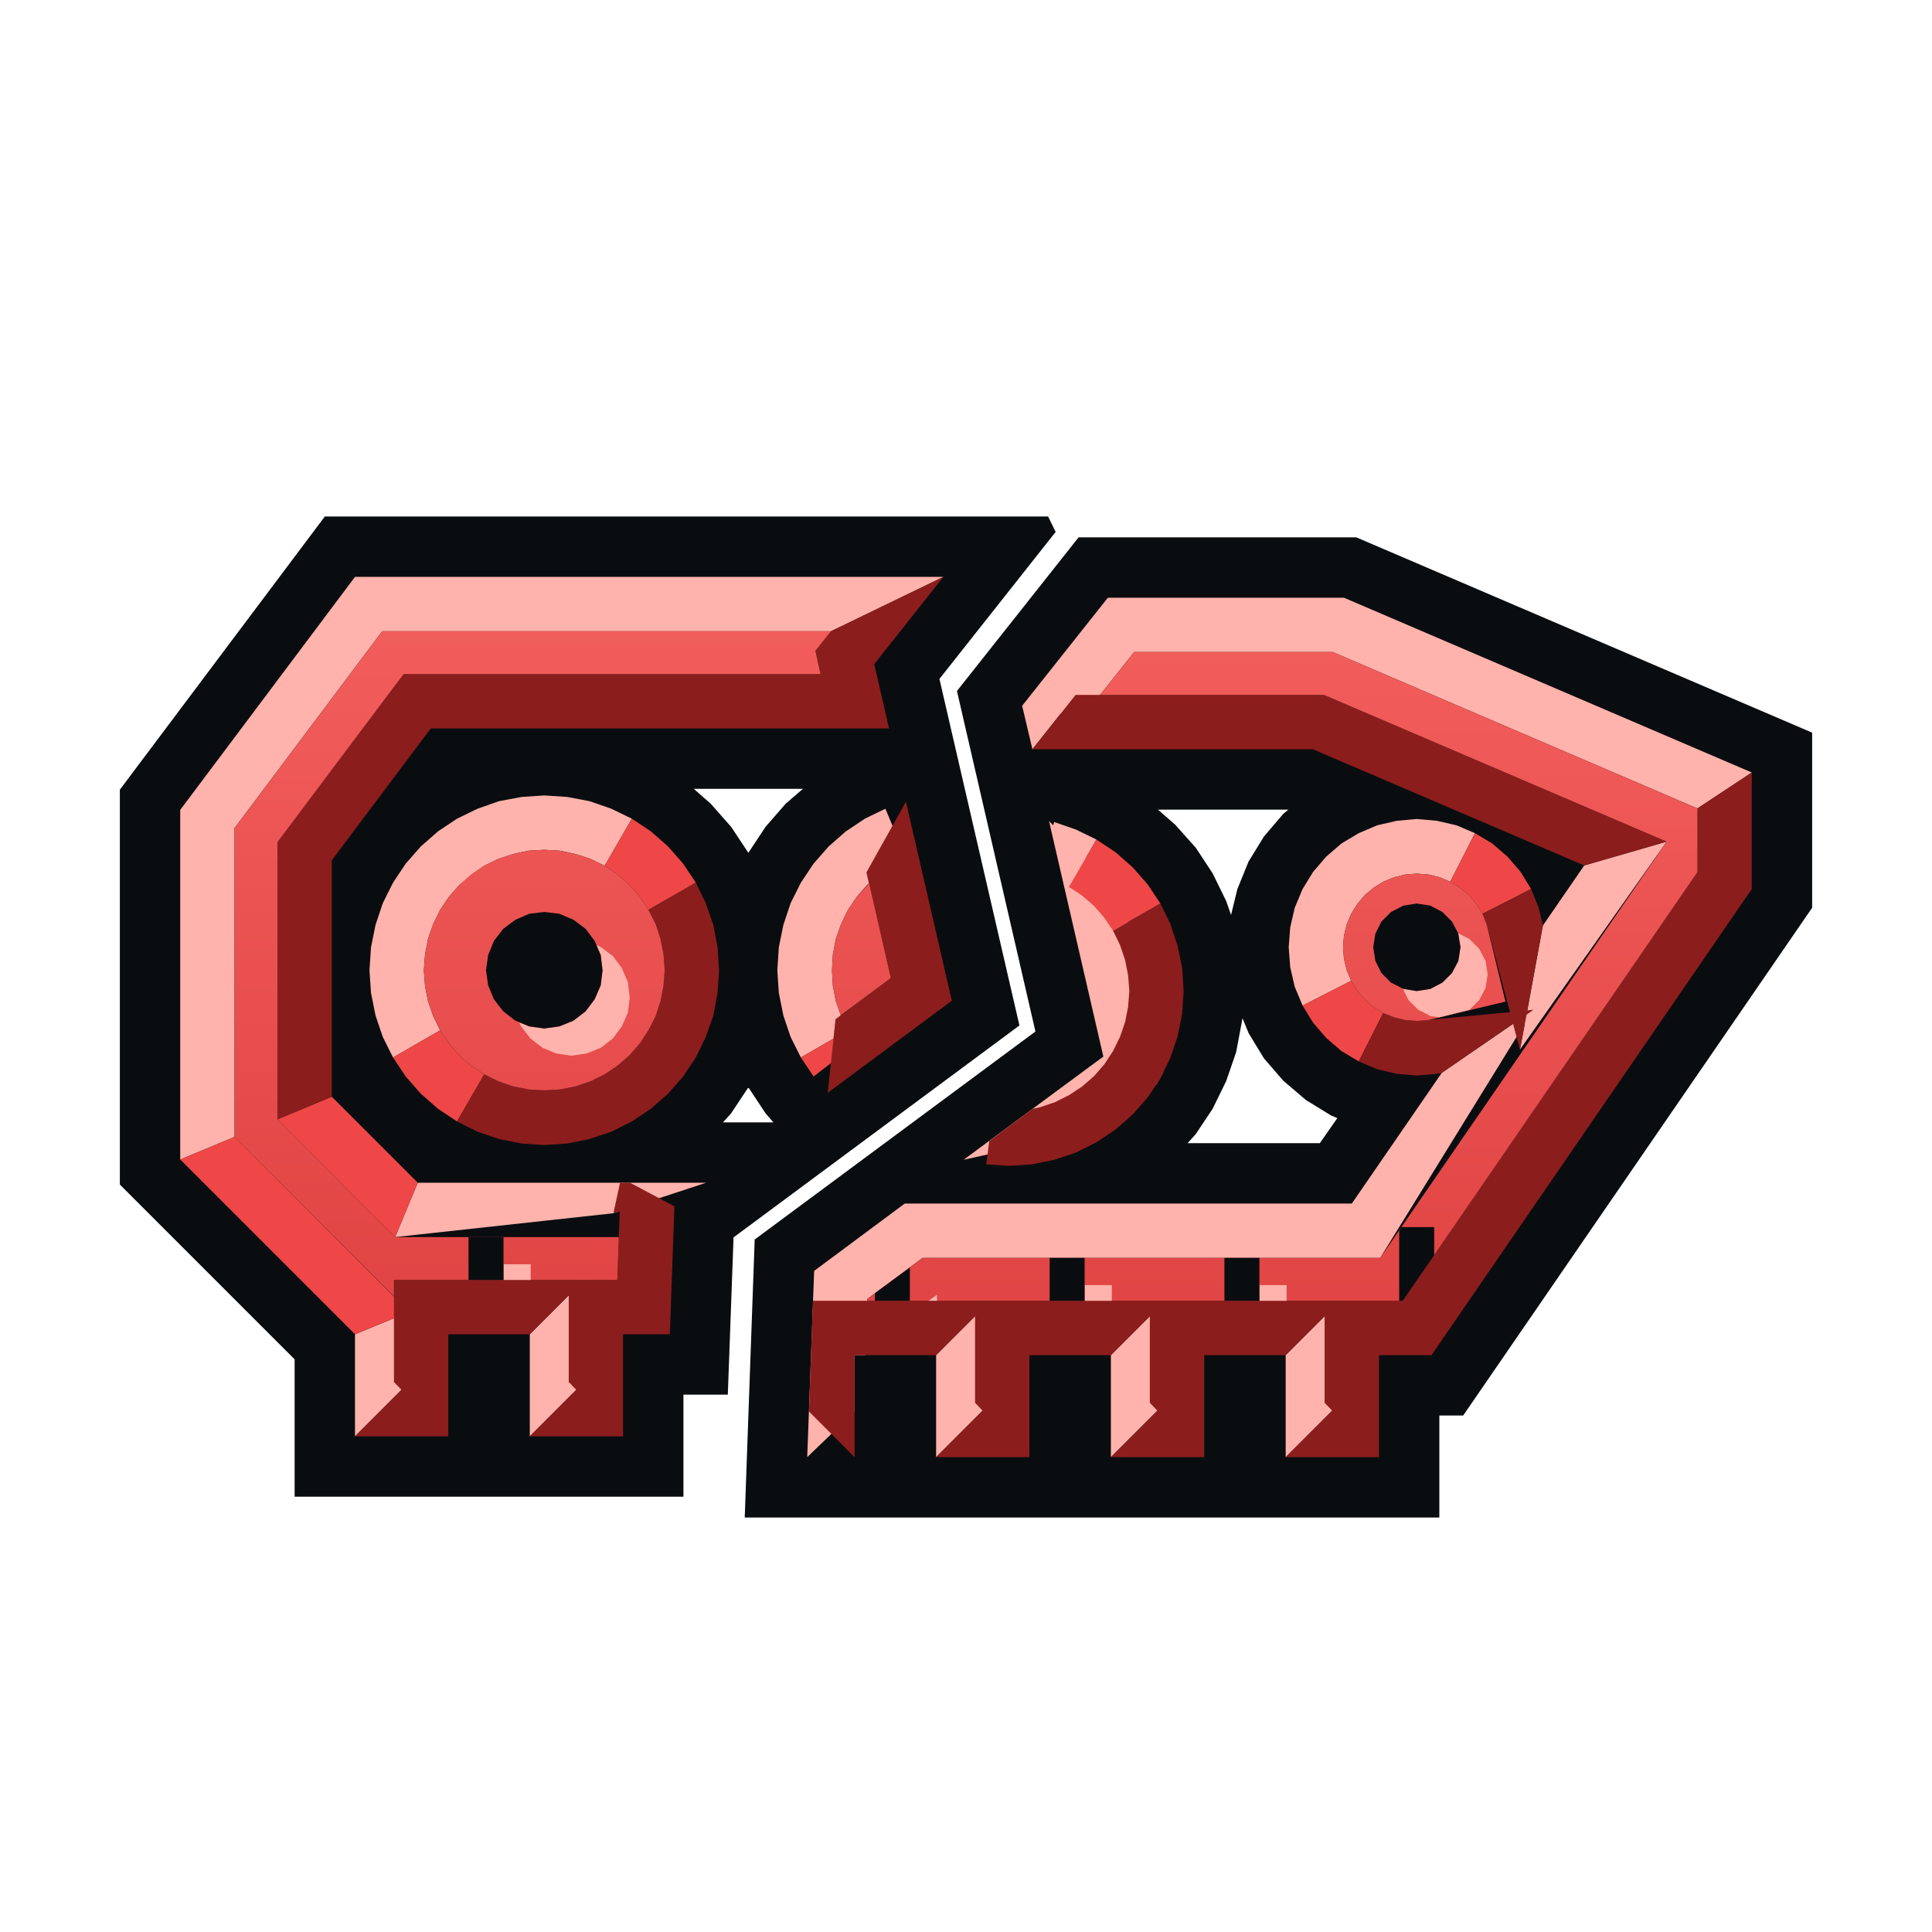
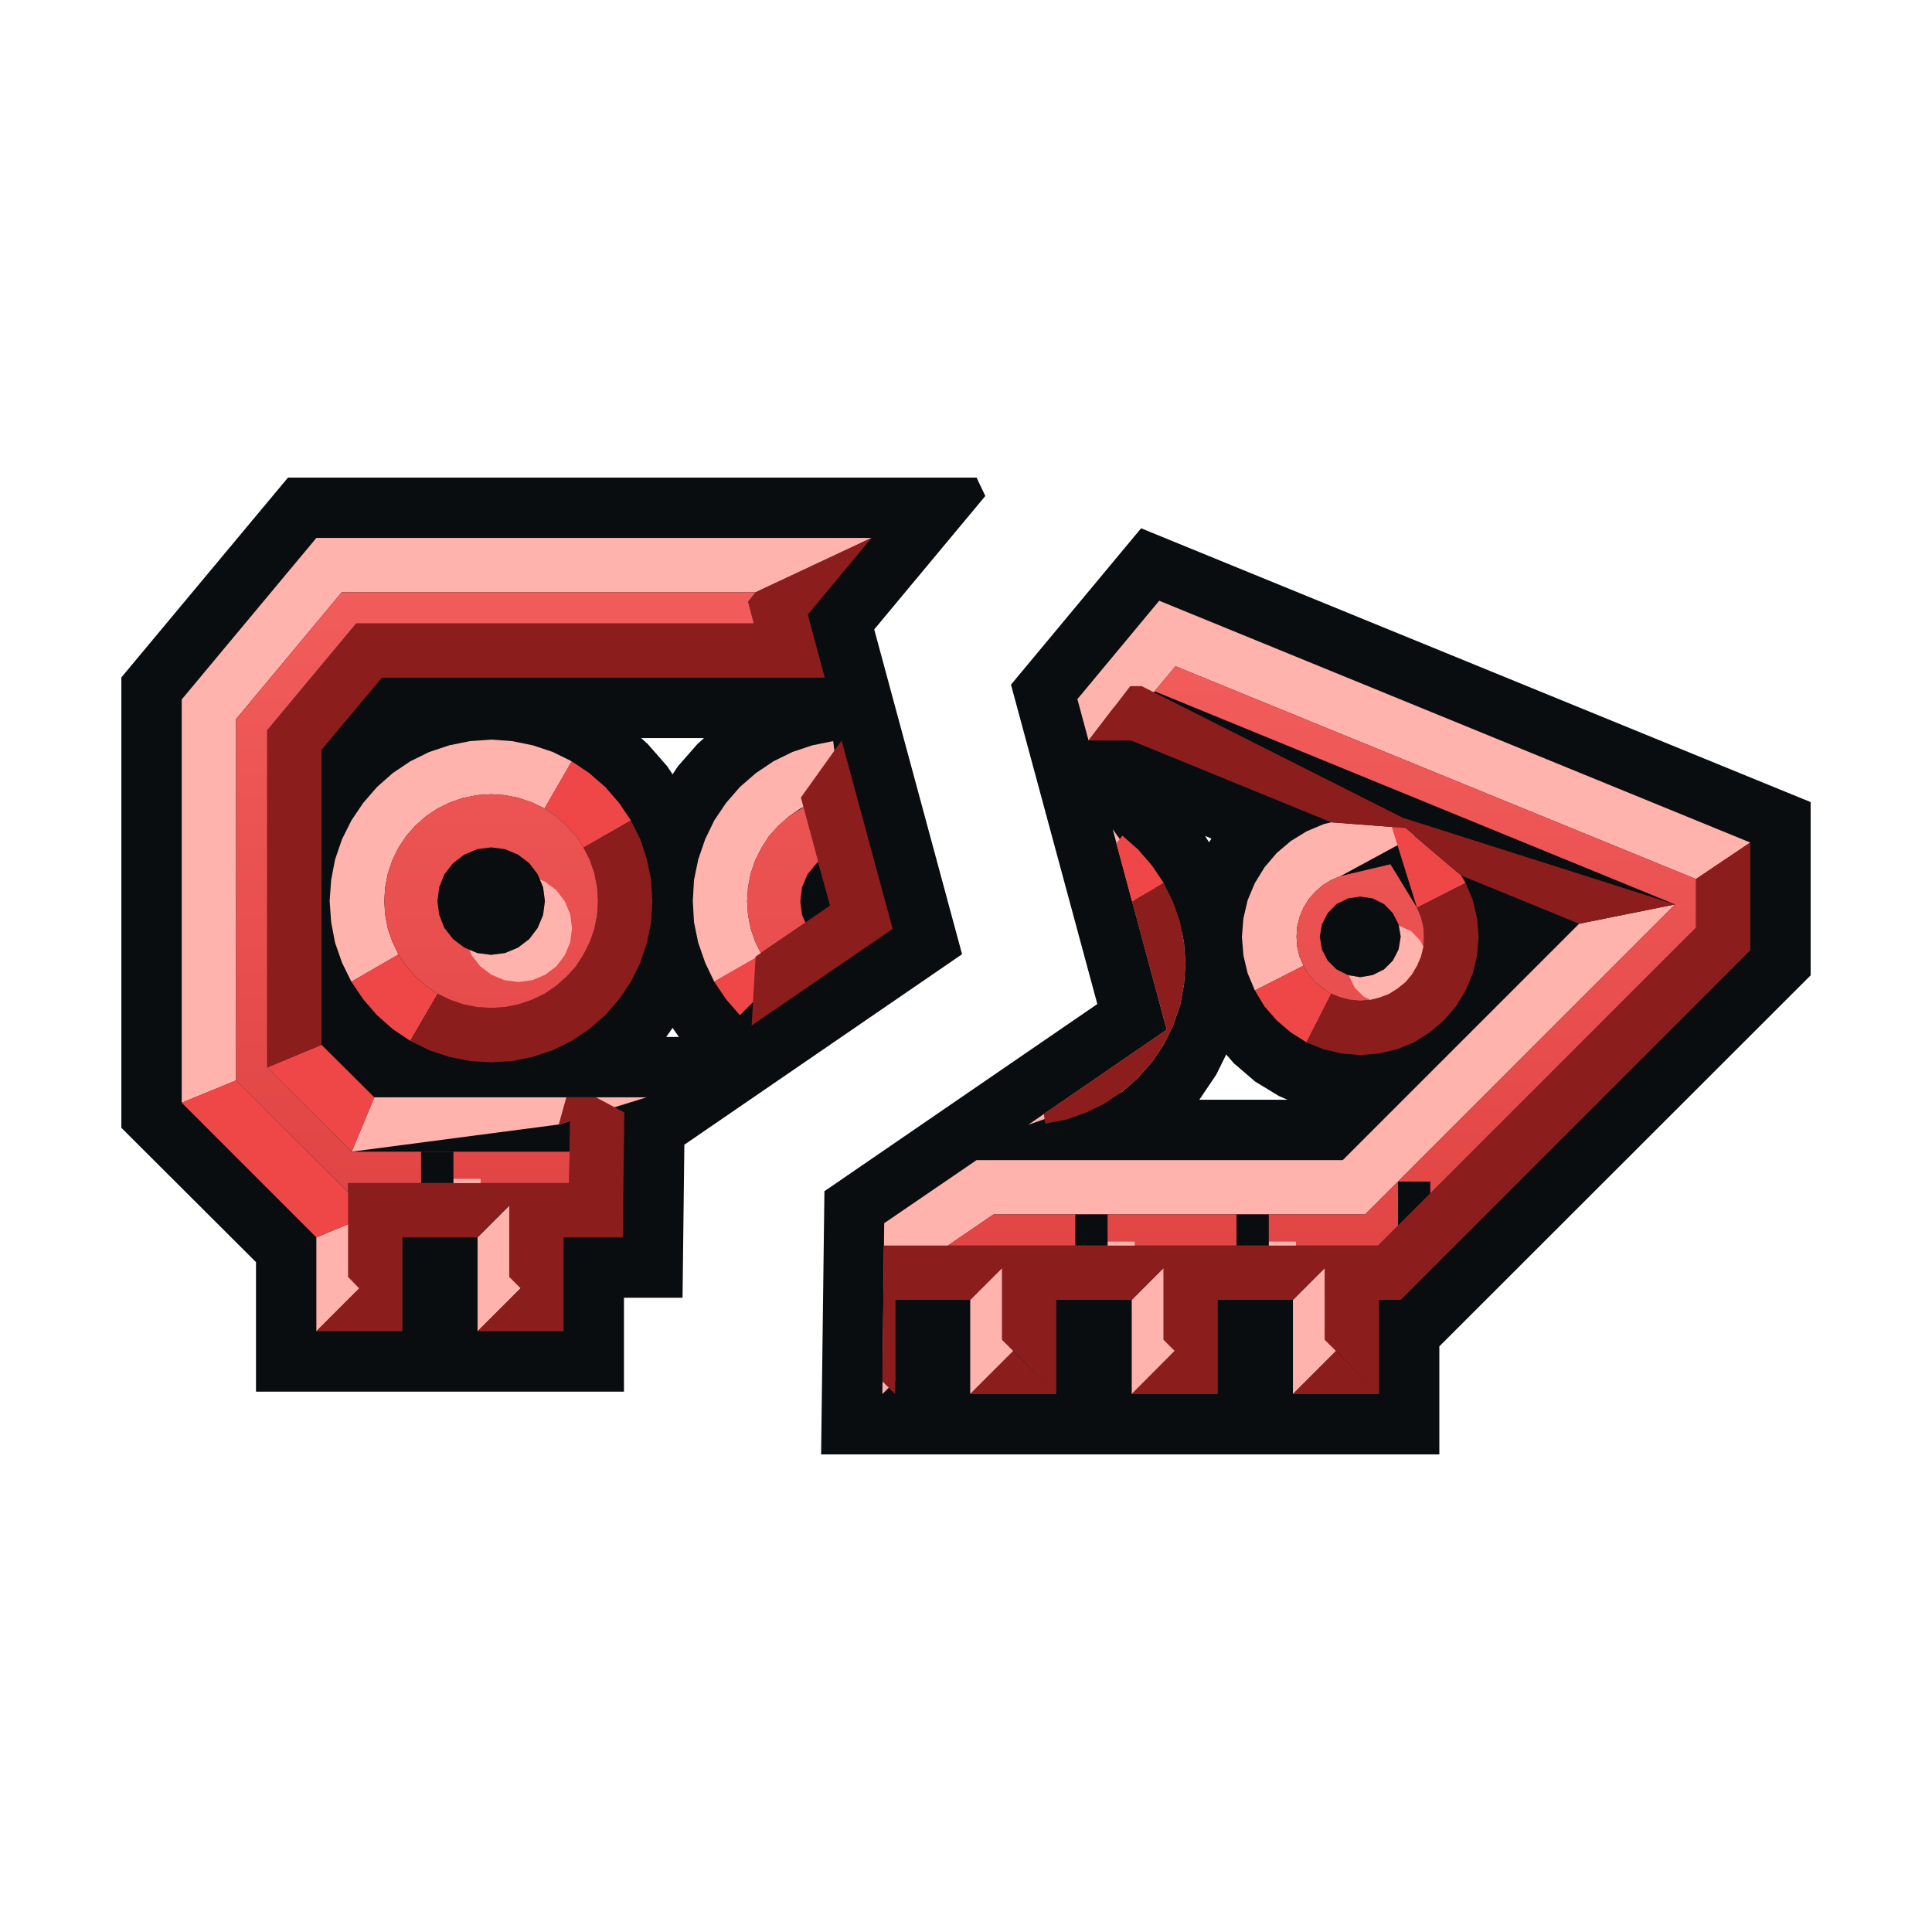
<svg xmlns="http://www.w3.org/2000/svg" viewBox="0 0 64 64" width="64" height="64">
  <defs>
-     <linearGradient id="g1" gradientUnits="userSpaceOnUse" x1="0.00" y1="19.11" x2="0.00" y2="47.58">
+     <linearGradient id="g1" gradientUnits="userSpaceOnUse" x1="0.00" y1="17.82" x2="0.00" y2="44.10">
      <stop offset="0.000" stop-color="#F35F5D" />
      <stop offset="1.000" stop-color="#DD3F3F" />
    </linearGradient>
-     <linearGradient id="g2" gradientUnits="userSpaceOnUse" x1="0.00" y1="19.80" x2="0.00" y2="48.27">
+     <linearGradient id="g2" gradientUnits="userSpaceOnUse" x1="0.00" y1="19.90" x2="0.00" y2="46.18">
      <stop offset="0.000" stop-color="#F35F5D" />
      <stop offset="1.000" stop-color="#DD3F3F" />
    </linearGradient>
  </defs>
-   <path fill="#0A0D10" fill-rule="evenodd" d="M24.67 50.27L47.68 50.27L47.68 46.89L48.47 46.89L60.03 30.07L60.03 24.27L44.93 17.8L35.73 17.8L31.7 22.89L34.3 34.17L25 41.06ZM39.34 37.87L39.61 37.57L40.17 36.73L40.62 35.81L40.95 34.85L41.16 33.73L41.36 34.22L41.87 35.06L42.51 35.8L43.26 36.44L44.09 36.95L44.3 37.04L43.72 37.87ZM40.78 30.31L40.62 29.85L40.17 28.93L39.61 28.08L38.93 27.32L38.36 26.82L42.68 26.82L42.51 26.96L41.87 27.71L41.36 28.54L40.99 29.45ZM9.76 49.58L22.64 49.58L22.64 46.2L24.11 46.2L24.3 40.99L33.77 33.97L31.12 22.49L34.97 17.62L34.72 17.11L10.76 17.11L3.97 26.16L3.97 39.24L9.76 45.03ZM26.6 26.13L26.03 26.62L25.36 27.39L24.79 28.25L24.22 27.39L23.54 26.62L22.98 26.13ZM23.95 37.18L24.22 36.88L24.79 36.02L25.36 36.88L25.62 37.18Z" />
-   <path fill="#FFB3AC" fill-rule="evenodd" d="M7.77 27.43L12.66 20.91L27.53 20.91L31.25 19.11L11.76 19.11L5.97 26.83L5.97 38.41L7.77 37.66ZM15.14 27.12L14.51 27.54L13.94 28.04L13.44 28.61L13.02 29.24L12.68 29.92L12.44 30.64L12.29 31.38L12.24 32.14L12.29 32.89L12.44 33.64L12.68 34.35L13.02 35.03L14.58 34.13L14.35 33.66L14.18 33.17L14.08 32.66L14.04 32.14L14.08 31.62L14.18 31.1L14.35 30.61L14.58 30.14L14.87 29.71L15.21 29.32L15.75 28.88L16.04 28.68L16.51 28.45L17 28.29L17.51 28.18L18.03 28.15L18.55 28.18L19.06 28.29L19.56 28.45L20.03 28.68L20.93 27.12L20.25 26.79L19.53 26.54L18.79 26.4L18.03 26.35L17.28 26.4L16.53 26.54L15.82 26.79ZM13.84 39.18L13.09 40.98L20.32 40.19L23.39 39.18ZM11.76 47.58L13.56 45.78L13.56 43.46L11.76 44.2ZM26.53 29.24L26.19 29.92L25.95 30.64L25.8 31.38L25.75 32.14L25.8 32.89L25.95 33.64L26.19 34.35L26.53 35.03L28.09 34.13L27.85 33.63L27.69 33.17L27.59 32.66L27.56 32.14L27.59 31.62L27.69 31.1L27.86 30.61L28.09 30.14L28.38 29.71L28.72 29.32L29.12 28.97L29.55 28.68L30.02 28.45L29.33 26.79L28.65 27.12L28.02 27.54L27.45 28.04L26.95 28.61ZM17.55 47.58L19.35 45.78L19.35 42.4L17.55 44.2Z" />
-   <path fill="#EF4747" fill-rule="evenodd" d="M14.51 36.73L15.14 37.15L16.04 35.59L15.6 35.3L15.21 34.96L14.87 34.56L14.58 34.13L13.02 35.03L13.44 35.66L13.94 36.23ZM13.09 40.98L13.84 39.18L10.99 36.33L9.19 37.08ZM7.77 37.66L5.97 38.41L11.76 44.2L13.56 43.46ZM23.05 29.24L22.63 28.61L22.13 28.04L21.56 27.54L20.93 27.12L20.03 28.68L20.46 28.97L20.85 29.32L21.2 29.71L21.48 30.14ZM26.53 35.03L26.95 35.66L28.38 34.56L28.09 34.13L28.03 34.17L27.68 33.76L27.61 34.41Z" />
-   <path fill="#8C1D1D" fill-rule="evenodd" d="M14.27 24.13L29.45 24.13L28.96 22L31.25 19.11L27.53 20.91L27.01 21.56L27.18 22.33L13.37 22.33L9.19 27.9L9.19 37.08L10.99 36.33L10.99 28.5ZM18.03 36.12L17.51 36.09L17 35.99L16.51 35.82L16.04 35.59L15.14 37.15L15.82 37.49L16.53 37.73L17.28 37.88L18.03 37.93L18.79 37.88L19.53 37.73L20.25 37.49L20.93 37.15L21.56 36.73L22.13 36.23L22.63 35.66L23.05 35.03L23.38 34.35L23.63 33.64L23.77 32.89L23.82 32.14L23.77 31.38L23.63 30.64L23.38 29.92L23.05 29.24L21.48 30.14L21.72 30.61L21.88 31.1L21.98 31.62L22.02 32.14L21.98 32.66L21.88 33.17L21.72 33.66L21.48 34.13L21.2 34.56L20.85 34.96L20.46 35.3L20.03 35.59L19.56 35.82L19.06 35.99L18.55 36.09ZM20.53 40.13L20.45 42.4L13.05 42.4L13.05 45.78L13.3 46.04L11.76 47.58L14.85 47.58L14.85 44.2L17.55 44.2L18.84 42.91L18.84 45.78L19.09 46.04L17.55 47.58L20.64 47.58L20.64 44.2L22.19 44.2L22.34 39.96L20.87 39.18L20.54 39.18L20.32 40.19ZM29.51 32.4L27.68 33.76L27.42 36.2L31.53 33.15L30.01 26.56L28.7 28.9Z" />
-   <path fill="url(#g1)" fill-rule="evenodd" d="M7.77 37.66L13.05 42.94L13.05 42.4L20.45 42.4L20.5 40.98L13.09 40.98L9.19 37.08L9.19 27.9L13.37 22.33L27.18 22.33L27.01 21.56L27.53 20.91L12.66 20.91L7.77 27.43ZM27.85 33.63L29.51 32.4L28.79 29.26L28.38 29.71L28.09 30.14L27.86 30.61L27.69 31.1L27.59 31.62L27.56 32.14L27.59 32.66L27.69 33.17ZM20.46 28.97L20.03 28.68L19.56 28.45L19.06 28.29L18.55 28.18L18.03 28.15L17.51 28.18L17 28.29L16.51 28.45L16.04 28.68L15.6 28.97L15.21 29.32L14.87 29.71L14.58 30.14L14.35 30.61L14.18 31.1L14.08 31.62L14.04 32.14L14.08 32.66L14.18 33.17L14.35 33.66L14.58 34.13L14.87 34.56L15.21 34.96L15.6 35.3L16.04 35.59L16.51 35.82L17 35.99L17.51 36.09L18.03 36.12L18.55 36.09L19.06 35.99L19.56 35.82L20.03 35.59L20.46 35.3L20.85 34.96L21.2 34.56L21.48 34.13L21.72 33.66L21.88 33.17L21.98 32.66L22.02 32.14L21.98 31.62L21.88 31.1L21.72 30.61L21.48 30.14L21.2 29.71L20.85 29.32Z" />
-   <path fill="#FFB3AC" fill-rule="evenodd" d="M17.26 34L17.57 34.4L17.97 34.71L18.43 34.9L18.93 34.97L19.43 34.9L19.9 34.71L20.3 34.4L20.6 34L20.8 33.54L20.86 33.04L20.8 32.54L20.6 32.07L20.3 31.67L19.9 31.37L19.76 31.31L19.9 31.64L19.96 32.14L19.9 32.64L19.7 33.1L19.4 33.5L19 33.81L18.53 34L18.03 34.07L17.53 34L17.2 33.87Z" />
-   <path fill="#0A0D10" fill-rule="evenodd" d="M19 30.47L18.53 30.27L18.03 30.21L17.53 30.27L17.07 30.47L16.67 30.77L16.36 31.17L16.17 31.64L16.1 32.14L16.17 32.64L16.36 33.1L16.67 33.5L17.07 33.81L17.53 34L18.03 34.07L18.53 34L19 33.81L19.4 33.5L19.7 33.1L19.9 32.64L19.96 32.14L19.9 31.64L19.7 31.17L19.4 30.77Z" />
-   <path fill="#FFB3AC" fill-rule="evenodd" d="M17.58 42.4L17.58 41.88L16.68 41.88L16.68 42.4Z" />
-   <path fill="#0A0D10" fill-rule="evenodd" d="M16.68 40.98L15.52 40.98L15.52 42.4L16.68 42.4Z" />
-   <path fill="#FFB3AC" fill-rule="evenodd" d="M35.81 23.81L37.57 21.6L44.15 21.6L56.23 26.78L58.03 25.59L44.52 19.8L36.7 19.8L33.86 23.38L34.2 24.82L35.12 23.66ZM31.92 38.42L35.99 37.51L38.31 35.92L38.52 35.55L37.13 29.51L35.98 28.4L36.32 27.81L35.64 27.48L34.92 27.23L34.89 27.34L34.75 27.2L36.55 35ZM43.15 33.31L44.76 32.49L44.61 32.13L44.52 31.76L44.49 31.38L44.52 31L44.61 30.63L44.76 30.27L44.96 29.95L45.21 29.65L45.5 29.41L45.82 29.21L46.18 29.06L46.55 28.97L46.93 28.94L47.32 28.97L47.69 29.06L48.04 29.21L48.86 27.6L48.25 27.34L47.6 27.19L46.93 27.13L46.27 27.19L45.62 27.34L45.01 27.6L44.44 27.94L43.93 28.38L43.5 28.88L43.15 29.45L42.89 30.07L42.74 30.72L42.69 31.38L42.74 32.04L42.89 32.69ZM28.31 46.76L28.31 44.89L28.67 44.89L28.73 43.03L30.56 41.67L45.72 41.67L50.51 33.91L50.35 34.77L55.21 27.88L52.48 28.67L51.11 30.66L50.57 33.61L47.76 35.54L44.78 39.87L29.97 39.87L26.97 42.1L26.74 48.27ZM36.8 44.89L36.8 48.27L38.6 46.47L38.6 43.09ZM42.59 44.89L42.59 48.27L44.39 46.47L44.39 43.09ZM31.01 44.89L31.01 48.27L32.81 46.47L32.81 43.09Z" />
-   <path fill="#EF4747" fill-rule="evenodd" d="M36.58 30.4L36.87 30.83L38.44 29.93L38.02 29.3L37.52 28.73L36.95 28.23L36.32 27.81L35.41 29.38L35.85 29.67L36.24 30.01ZM45.01 35.16L45.82 33.56L45.5 33.36L45.21 33.11L44.96 32.82L44.76 32.49L43.15 33.31L43.5 33.88L43.93 34.38L44.44 34.82ZM48.91 29.95L49.11 30.27L50.72 29.45L50.37 28.88L49.94 28.38L49.43 27.94L48.86 27.6L48.04 29.21L48.37 29.41L48.66 29.65Z" />
-   <path fill="#8C1D1D" fill-rule="evenodd" d="M34.21 36.73L32.77 37.8L32.67 38.57L33.42 38.62L34.18 38.57L34.92 38.42L35.64 38.18L36.32 37.84L36.95 37.42L37.52 36.92L38.02 36.35L38.44 35.72L38.77 35.04L39.01 34.33L39.16 33.58L39.21 32.83L39.16 32.07L39.01 31.33L38.77 30.61L38.44 29.93L36.87 30.83L37.1 31.3L37.27 31.8L37.37 32.31L37.41 32.83L37.37 33.35L37.27 33.86L37.1 34.35L36.87 34.82L36.58 35.26L36.24 35.65L35.85 35.99L35.41 36.28L34.95 36.51L34.45 36.68ZM38.34 46.73L36.8 48.27L39.89 48.27L39.89 44.89L42.59 44.89L43.88 43.6L43.88 46.47L44.13 46.73L42.59 48.27L45.68 48.27L45.68 44.89L47.42 44.89L58.03 29.45L58.03 25.59L56.23 26.78L56.23 28.89L46.47 43.09L26.93 43.09L26.8 46.76L28.31 48.27L28.31 44.89L31.01 44.89L32.3 43.6L32.3 46.47L32.55 46.73L31.01 48.27L34.1 48.27L34.1 44.89L36.8 44.89L38.09 43.6L38.09 46.47ZM43.49 24.82L52.48 28.67L55.21 27.88L43.86 23.02L35.63 23.02L34.2 24.82ZM46.55 33.79L46.18 33.7L45.82 33.56L45.01 35.16L45.62 35.42L46.27 35.57L46.93 35.63L47.6 35.57L47.76 35.54L50.12 33.91L50.35 34.77L50.57 33.61L50.8 33.45L50.59 33.47L51.11 30.66L50.97 30.07L50.72 29.45L49.11 30.27L49.25 30.63L50.02 33.53L46.93 33.82Z" />
-   <path fill="url(#g2)" fill-rule="evenodd" d="M28.73 43.09L46.47 43.09L56.23 28.89L56.23 26.78L44.15 21.6L37.57 21.6L36.44 23.02L43.86 23.02L55.21 27.88L45.72 41.67L30.56 41.67L28.73 43.03ZM49.87 33.18L49.25 30.63L49.11 30.27L48.91 29.95L48.66 29.65L48.37 29.41L48.04 29.21L47.69 29.06L47.32 28.97L46.93 28.94L46.55 28.97L46.18 29.06L45.82 29.21L45.5 29.41L45.21 29.65L44.96 29.95L44.76 30.27L44.61 30.63L44.52 31L44.49 31.38L44.52 31.76L44.61 32.13L44.76 32.49L44.96 32.82L45.21 33.11L45.5 33.36L45.82 33.56L46.18 33.7L46.55 33.79L46.93 33.82L47.32 33.79Z" />
-   <path fill="#FFB3AC" fill-rule="evenodd" d="M46.66 33.13L46.98 33.45L47.39 33.66L47.68 33.7L48.68 33.45L49 33.13L49.21 32.73L49.28 32.28L49.21 31.83L49 31.43L48.68 31.11L48.3 30.91L48.38 31.38L48.31 31.83L48.1 32.23L47.78 32.55L47.38 32.76L46.93 32.83L46.47 32.75Z" />
-   <path fill="#0A0D10" fill-rule="evenodd" d="M47.78 30.21L47.38 30L46.93 29.93L46.49 30L46.08 30.21L45.76 30.53L45.56 30.93L45.49 31.38L45.56 31.83L45.76 32.23L46.08 32.55L46.49 32.76L46.93 32.83L47.38 32.76L47.78 32.55L48.1 32.23L48.31 31.83L48.38 31.38L48.31 30.93L48.1 30.53Z" />
-   <path fill="#FFB3AC" fill-rule="evenodd" d="M30.76 43.09L31.04 43.09L31.04 42.89ZM36.83 43.09L36.83 42.57L35.93 42.57L35.93 43.09ZM41.72 42.57L41.72 43.09L42.62 43.09L42.62 42.57Z" />
-   <path fill="#0A0D10" fill-rule="evenodd" d="M28.98 43.09L30.14 43.09L30.14 41.99L28.98 42.84ZM35.93 41.67L34.77 41.67L34.77 43.09L35.93 43.09ZM40.56 43.09L41.72 43.09L41.72 41.67L40.56 41.67ZM46.43 40.65L46.35 40.76L46.35 43.09L46.47 43.09L47.51 41.58L47.51 40.65Z" />
+   <path fill="#0A0D10" fill-rule="evenodd" d="M36.35 33.26L27.31 39.46L27.2 48.18L47.68 48.18L47.68 44.6L59.98 32.31L59.98 26.57L37.8 17.5L33.49 22.68ZM39.92 27.69L40.13 27.78L40.05 27.9ZM40.62 34.93L40.87 35.22L41.58 35.83L42.37 36.31L42.65 36.43L39.73 36.43L40.29 35.6ZM8.48 46.1L20.67 46.1L20.67 42.99L22.61 42.99L22.67 37.92L31.87 31.61L28.96 20.85L32.64 16.43L32.35 15.82L9.54 15.82L4.02 22.44L4.02 37.36L8.48 41.81ZM23.32 24.45L23.1 24.65L22.46 25.38L22.28 25.65L22.1 25.38L21.46 24.65L21.24 24.45ZM22.07 34.35L22.28 34.05L22.49 34.35Z" />
+   <path fill="#FFB3AC" fill-rule="evenodd" d="M7.82 23.82L11.32 19.62L25.03 19.62L28.87 17.82L10.48 17.82L6.02 23.17L6.02 36.53L7.82 35.79ZM11.33 27.8L11.1 28.47L10.97 29.15L10.92 29.85L10.97 30.55L11.1 31.23L11.33 31.89L11.64 32.52L13.2 31.62L13 31.2L12.85 30.77L12.76 30.31L12.73 29.85L12.76 29.39L12.85 28.93L13 28.49L13.2 28.08L13.46 27.69L13.76 27.35L14.11 27.04L14.5 26.78L14.91 26.58L15.35 26.43L15.8 26.34L16.27 26.31L16.73 26.34L17.18 26.43L17.62 26.58L18.04 26.78L18.94 25.22L18.31 24.91L17.65 24.69L16.96 24.55L16.27 24.5L15.57 24.55L14.88 24.69L14.22 24.91L13.59 25.22L13.01 25.61L12.49 26.07L12.03 26.6L11.64 27.18ZM10.48 44.1L12.28 42.3L12.28 40.24L10.48 40.99ZM25.02 28.49L25.23 28.08L25.48 27.69L25.79 27.35L26.14 27.04L26.52 26.78L26.94 26.58L27.38 26.43L27.83 26.34L27.6 24.55L26.91 24.69L26.25 24.91L25.62 25.22L25.04 25.61L24.51 26.07L24.05 26.6L23.66 27.18L23.36 27.8L23.13 28.47L22.99 29.15L22.95 29.85L22.99 30.55L23.13 31.23L23.36 31.89L23.66 32.52L25.23 31.62L25.02 31.2L24.87 30.77L24.78 30.31L24.75 29.85L24.78 29.39L24.87 28.93ZM21.42 36.35L12.4 36.35L11.65 38.15L18.51 37.25ZM15.82 40.99L15.82 44.1L17.62 42.3L17.62 39.19Z" />
+   <path fill="#EF4747" fill-rule="evenodd" d="M18.42 27.04L18.77 27.35L19.08 27.69L19.33 28.08L20.9 27.18L20.51 26.6L20.05 26.07L19.52 25.61L18.94 25.22L18.04 26.78ZM13.59 34.48L14.5 32.92L14.11 32.66L13.76 32.35L13.46 32.01L13.2 31.62L11.64 32.52L12.03 33.1L12.49 33.63L13.01 34.09ZM11.65 38.15L12.4 36.35L10.65 34.61L8.85 35.36ZM12.28 40.24L7.82 35.79L6.02 36.53L10.48 40.99ZM23.66 32.52L24.05 33.1L24.51 33.63L25.79 32.35L25.48 32.01L25.23 31.62L25.06 31.72L25.03 31.69L25.03 31.73Z" />
+   <path fill="#8C1D1D" fill-rule="evenodd" d="M12.65 22.45L27.32 22.45L26.76 20.36L28.87 17.82L25.03 19.62L24.78 19.93L24.97 20.65L11.8 20.65L8.85 24.19L8.85 35.36L10.65 34.61L10.65 24.84ZM16.27 33.39L15.8 33.36L15.35 33.27L14.91 33.12L14.5 32.92L13.59 34.48L14.22 34.79L14.88 35.01L15.57 35.15L16.27 35.19L16.96 35.15L17.65 35.01L18.31 34.79L18.94 34.48L19.52 34.09L20.05 33.63L20.51 33.1L20.9 32.52L21.21 31.89L21.43 31.23L21.57 30.55L21.61 29.85L21.57 29.15L21.43 28.47L21.21 27.8L20.9 27.18L19.33 28.08L19.54 28.49L19.69 28.93L19.78 29.39L19.81 29.85L19.78 30.31L19.69 30.77L19.54 31.2L19.33 31.62L19.08 32.01L18.77 32.35L18.42 32.66L18.04 32.92L17.62 33.12L17.18 33.27L16.73 33.36ZM20.63 40.99L20.68 36.85L19.74 36.35L18.76 36.35L18.51 37.25L18.88 37.14L18.85 39.19L11.53 39.19L11.53 42.3L11.9 42.68L10.48 44.1L13.33 44.1L13.33 40.99L15.82 40.99L16.87 39.93L16.87 42.3L18.67 44.1L18.67 40.99ZM18.67 44.1L17.25 42.68L15.82 44.1ZM25.03 31.69L24.9 33.97L29.57 30.77L27.88 24.53L26.53 26.42L27.5 30Z" />
+   <path fill="url(#g1)" fill-rule="evenodd" d="M7.82 35.79L11.53 39.49L11.53 39.19L18.85 39.19L18.87 38.15L11.65 38.15L8.85 35.36L8.85 24.19L11.8 20.65L24.97 20.65L24.78 19.93L25.03 19.62L11.32 19.62L7.82 23.82ZM25.2 31.57L27.5 30L26.62 26.74L26.14 27.04L25.79 27.35L25.48 27.69L25.23 28.08L25.02 28.49L24.87 28.93L24.78 29.39L24.75 29.85L24.78 30.31L24.87 30.77L25.02 31.2ZM18.42 27.04L18.04 26.78L17.62 26.58L17.18 26.43L16.73 26.34L16.27 26.31L15.8 26.34L15.35 26.43L14.91 26.58L14.5 26.78L14.11 27.04L13.76 27.35L13.46 27.69L13.2 28.08L13 28.49L12.85 28.93L12.76 29.39L12.73 29.85L12.76 30.31L12.85 30.77L13 31.2L13.2 31.62L13.46 32.01L13.76 32.35L14.11 32.66L14.5 32.92L14.91 33.12L15.35 33.27L15.8 33.36L16.27 33.39L16.73 33.36L17.18 33.27L17.62 33.12L18.04 32.92L18.42 32.66L18.77 32.35L19.08 32.01L19.33 31.62L19.54 31.2L19.69 30.77L19.78 30.31L19.81 29.85L19.78 29.39L19.69 28.93L19.54 28.49L19.33 28.08L19.08 27.69L18.77 27.35Z" />
+   <path fill="#FFB3AC" fill-rule="evenodd" d="M15.62 31.64L15.91 32.01L16.28 32.29L16.71 32.47L17.17 32.53L17.63 32.47L18.06 32.29L18.43 32.01L18.71 31.64L18.89 31.21L18.95 30.75L18.89 30.29L18.71 29.86L18.43 29.49L18.06 29.21L17.88 29.13L17.99 29.39L18.05 29.85L17.99 30.31L17.81 30.74L17.53 31.11L17.16 31.39L16.73 31.57L16.27 31.63L15.81 31.57L15.55 31.46Z" />
+   <path fill="#0A0D10" fill-rule="evenodd" d="M17.16 28.31L16.73 28.13L16.27 28.07L15.81 28.13L15.38 28.31L15.01 28.59L14.72 28.96L14.55 29.39L14.49 29.85L14.55 30.31L14.72 30.74L15.01 31.11L15.38 31.39L15.81 31.57L16.27 31.63L16.73 31.57L17.16 31.39L17.53 31.11L17.81 30.74L17.99 30.31L18.05 29.85L17.99 29.39L17.81 28.96L17.53 28.59ZM27.1 28.54L26.75 28.96L26.57 29.39L26.51 29.85L26.57 30.31L26.68 30.56L27.5 30Z" />
+   <path fill="#FFB3AC" fill-rule="evenodd" d="M15.92 39.19L15.92 39.05L15.02 39.05L15.02 39.19Z" />
+   <path fill="#0A0D10" fill-rule="evenodd" d="M15.02 38.15L13.95 38.15L13.95 39.19L15.02 39.19Z" />
+   <path fill="#FFB3AC" fill-rule="evenodd" d="M36.91 23.42L37.67 23.59L38.94 22.07L56.18 29.12L57.98 27.91L38.4 19.9L35.69 23.16L36.06 24.53ZM41.57 32.81L43.18 31.99L43.05 31.69L42.97 31.36L42.95 31.03L42.97 30.7L43.05 30.38L43.18 30.07L43.35 29.79L43.57 29.54L43.82 29.32L44.1 29.15L44.41 29.02L47.25 27.48L44.1 27.24L43.85 27.3L43.28 27.54L42.76 27.86L42.29 28.26L41.89 28.73L41.57 29.25L41.33 29.82L41.19 30.42L41.14 31.03L41.19 31.65L41.33 32.24ZM34.06 37.26L37.16 36.18L37.7 35.7L38.16 35.18L38.55 34.6L38.86 33.97L39.09 33.31L39.22 32.62L39.27 31.92L39.22 31.23L39.16 30.9L38.96 30.4L36.86 27.47L38.65 34.11ZM29.65 43.06L31.06 43.06L31.08 41.48L32.91 40.23L45.22 40.23L55.49 29.96L52.31 30.6L44.48 38.43L32.35 38.43L29.29 40.52L29.23 46.18L29.65 45.76ZM32.14 43.06L32.14 46.18L33.94 44.38L33.94 41.26ZM37.49 43.06L37.49 46.18L39.29 44.38L39.29 41.26ZM42.83 43.06L42.83 46.18L44.63 44.38L44.63 41.26Z" />
+   <path fill="#EF4747" fill-rule="evenodd" d="M45.96 26.93L46.94 30.07L48.55 29.25L48.4 29ZM38.96 30.4L38.26 29.42L38.55 29.25L38.16 28.67L37.7 28.14L37.18 27.68L36.98 27.94L37.5 29.86L37.61 29.8ZM42.29 33.8L42.76 34.2L43.28 34.53L44.1 32.92L43.82 32.74L43.57 32.53L43.35 32.28L43.18 31.99L41.57 32.81L41.89 33.34Z" />
+   <path fill="#8C1D1D" fill-rule="evenodd" d="M48.4 29L52.31 30.6L55.49 29.96L46.47 27.09L37.82 22.73L37.44 22.73L36.06 24.53L37.47 24.53L44.1 27.24L46.55 27.43ZM34.62 37.22L35.31 37.09L35.97 36.86L36.6 36.55L37.18 36.16L37.7 35.7L38.16 35.18L38.55 34.6L38.86 33.97L39.09 33.31L39.22 32.62L39.27 31.92L39.22 31.23L39.09 30.54L38.86 29.88L38.55 29.25L37.5 29.86L38.65 34.11L34.58 36.9ZM45.65 41.26L29.28 41.26L29.23 45.76L29.65 46.18L29.65 43.06L32.14 43.06L33.19 42.01L33.19 44.38L34.99 46.18L34.99 43.06L37.49 43.06L38.54 42.01L38.54 44.38L40.34 46.18L40.34 43.06L42.83 43.06L43.88 42.01L43.88 44.38L45.68 46.18L45.68 43.06L46.4 43.06L57.98 31.48L57.98 27.91L56.18 29.12L56.18 30.73ZM34.99 46.18L33.57 44.75L32.14 46.18ZM46.27 34.76L46.84 34.53L47.36 34.2L47.83 33.8L48.23 33.34L48.55 32.81L48.79 32.24L48.93 31.65L48.98 31.03L48.93 30.42L48.79 29.82L48.55 29.25L46.94 30.07L47.07 30.38L47.15 30.7L47.17 31.03L47.15 31.36L47.07 31.69L46.94 31.99L46.77 32.28L46.56 32.53L46.3 32.74L46.02 32.92L45.71 33.04L45.39 33.12L45.06 33.15L44.73 33.12L44.41 33.04L44.1 32.92L43.28 34.53L43.85 34.76L44.45 34.9L45.06 34.95L45.67 34.9ZM45.68 46.18L44.26 44.75L42.83 46.18ZM37.49 46.18L40.34 46.18L38.91 44.75Z" />
+   <path fill="url(#g2)" fill-rule="evenodd" d="M31.4 41.26L45.65 41.26L56.18 30.73L56.18 29.12L38.94 22.07L38.25 22.9L55.49 29.96L45.22 40.23L32.91 40.23ZM46.06 28.63L44.41 29.02L44.1 29.15L43.82 29.32L43.57 29.54L43.35 29.79L43.18 30.07L43.05 30.38L42.97 30.7L42.95 31.03L42.97 31.36L43.05 31.69L43.18 31.99L43.35 32.28L43.57 32.53L43.82 32.74L44.1 32.92L44.41 33.04L44.73 33.12L45.06 33.15L45.39 33.12L45.71 33.04L46.02 32.92L46.3 32.74L46.56 32.53L46.77 32.28L46.94 31.99L47.07 31.69L47.15 31.36L47.17 31.03L47.15 30.7L47.07 30.38L46.94 30.07Z" />
+   <path fill="#FFB3AC" fill-rule="evenodd" d="M46.34 30.66L46.4 31.03L46.33 31.45L46.14 31.82L45.85 32.11L45.47 32.3L45.06 32.37L44.68 32.31L44.88 32.72L45.17 33.01L45.39 33.12L45.71 33.04L46.02 32.92L46.3 32.74L46.56 32.53L46.77 32.28L46.94 31.99L47.07 31.69L47.15 31.36L47.04 31.15L46.75 30.85Z" />
+   <path fill="#0A0D10" fill-rule="evenodd" d="M45.85 29.95L45.47 29.76L45.06 29.7L44.65 29.76L44.27 29.95L43.98 30.25L43.79 30.62L43.72 31.03L43.79 31.45L43.98 31.82L44.27 32.11L44.65 32.3L45.06 32.37L45.47 32.3L45.85 32.11L46.14 31.82L46.33 31.45L46.4 31.03L46.33 30.62L46.14 30.25Z" />
+   <path fill="#FFB3AC" fill-rule="evenodd" d="M37.59 41.26L37.59 41.13L36.69 41.13L36.69 41.26ZM42.03 41.13L42.03 41.26L42.93 41.26L42.93 41.13Z" />
+   <path fill="#0A0D10" fill-rule="evenodd" d="M36.69 40.23L35.62 40.23L35.62 41.26L36.69 41.26ZM40.96 41.26L42.03 41.26L42.03 40.23L40.96 40.23ZM47.38 39.14L46.31 39.14L46.31 40.6L47.38 39.53Z" />
</svg>
